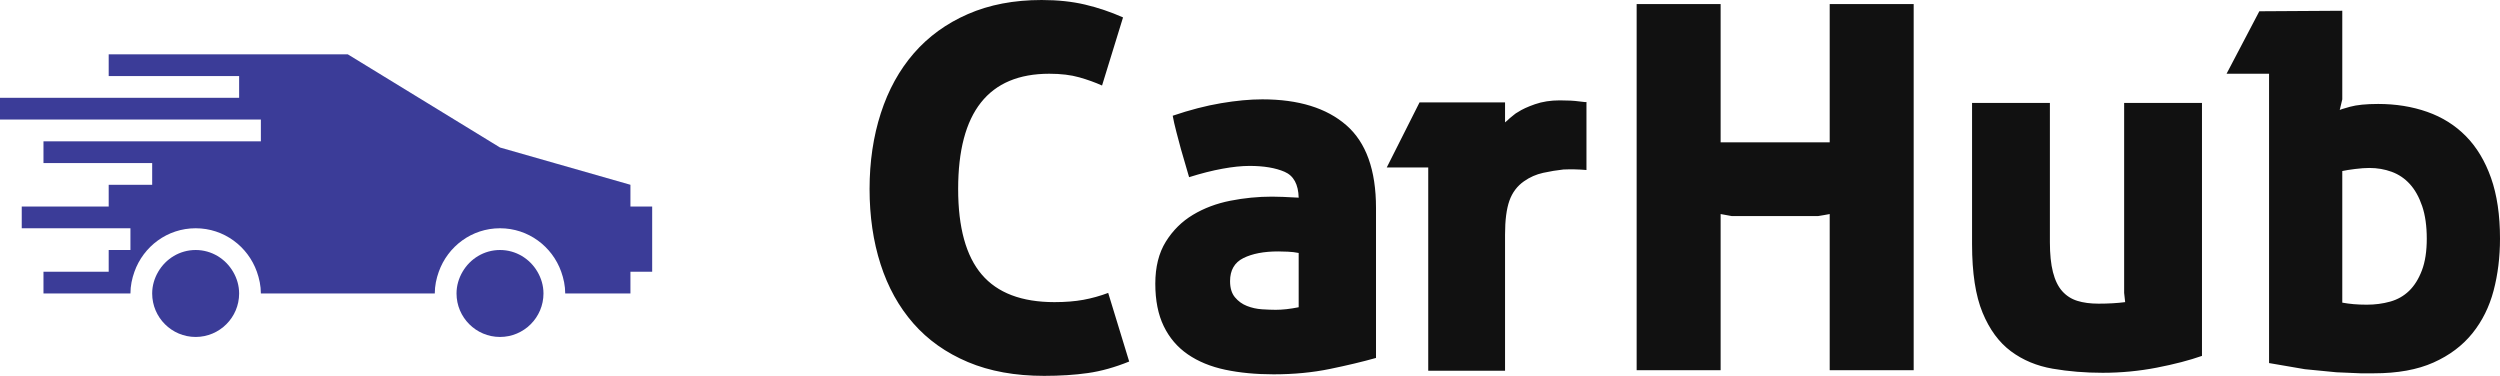
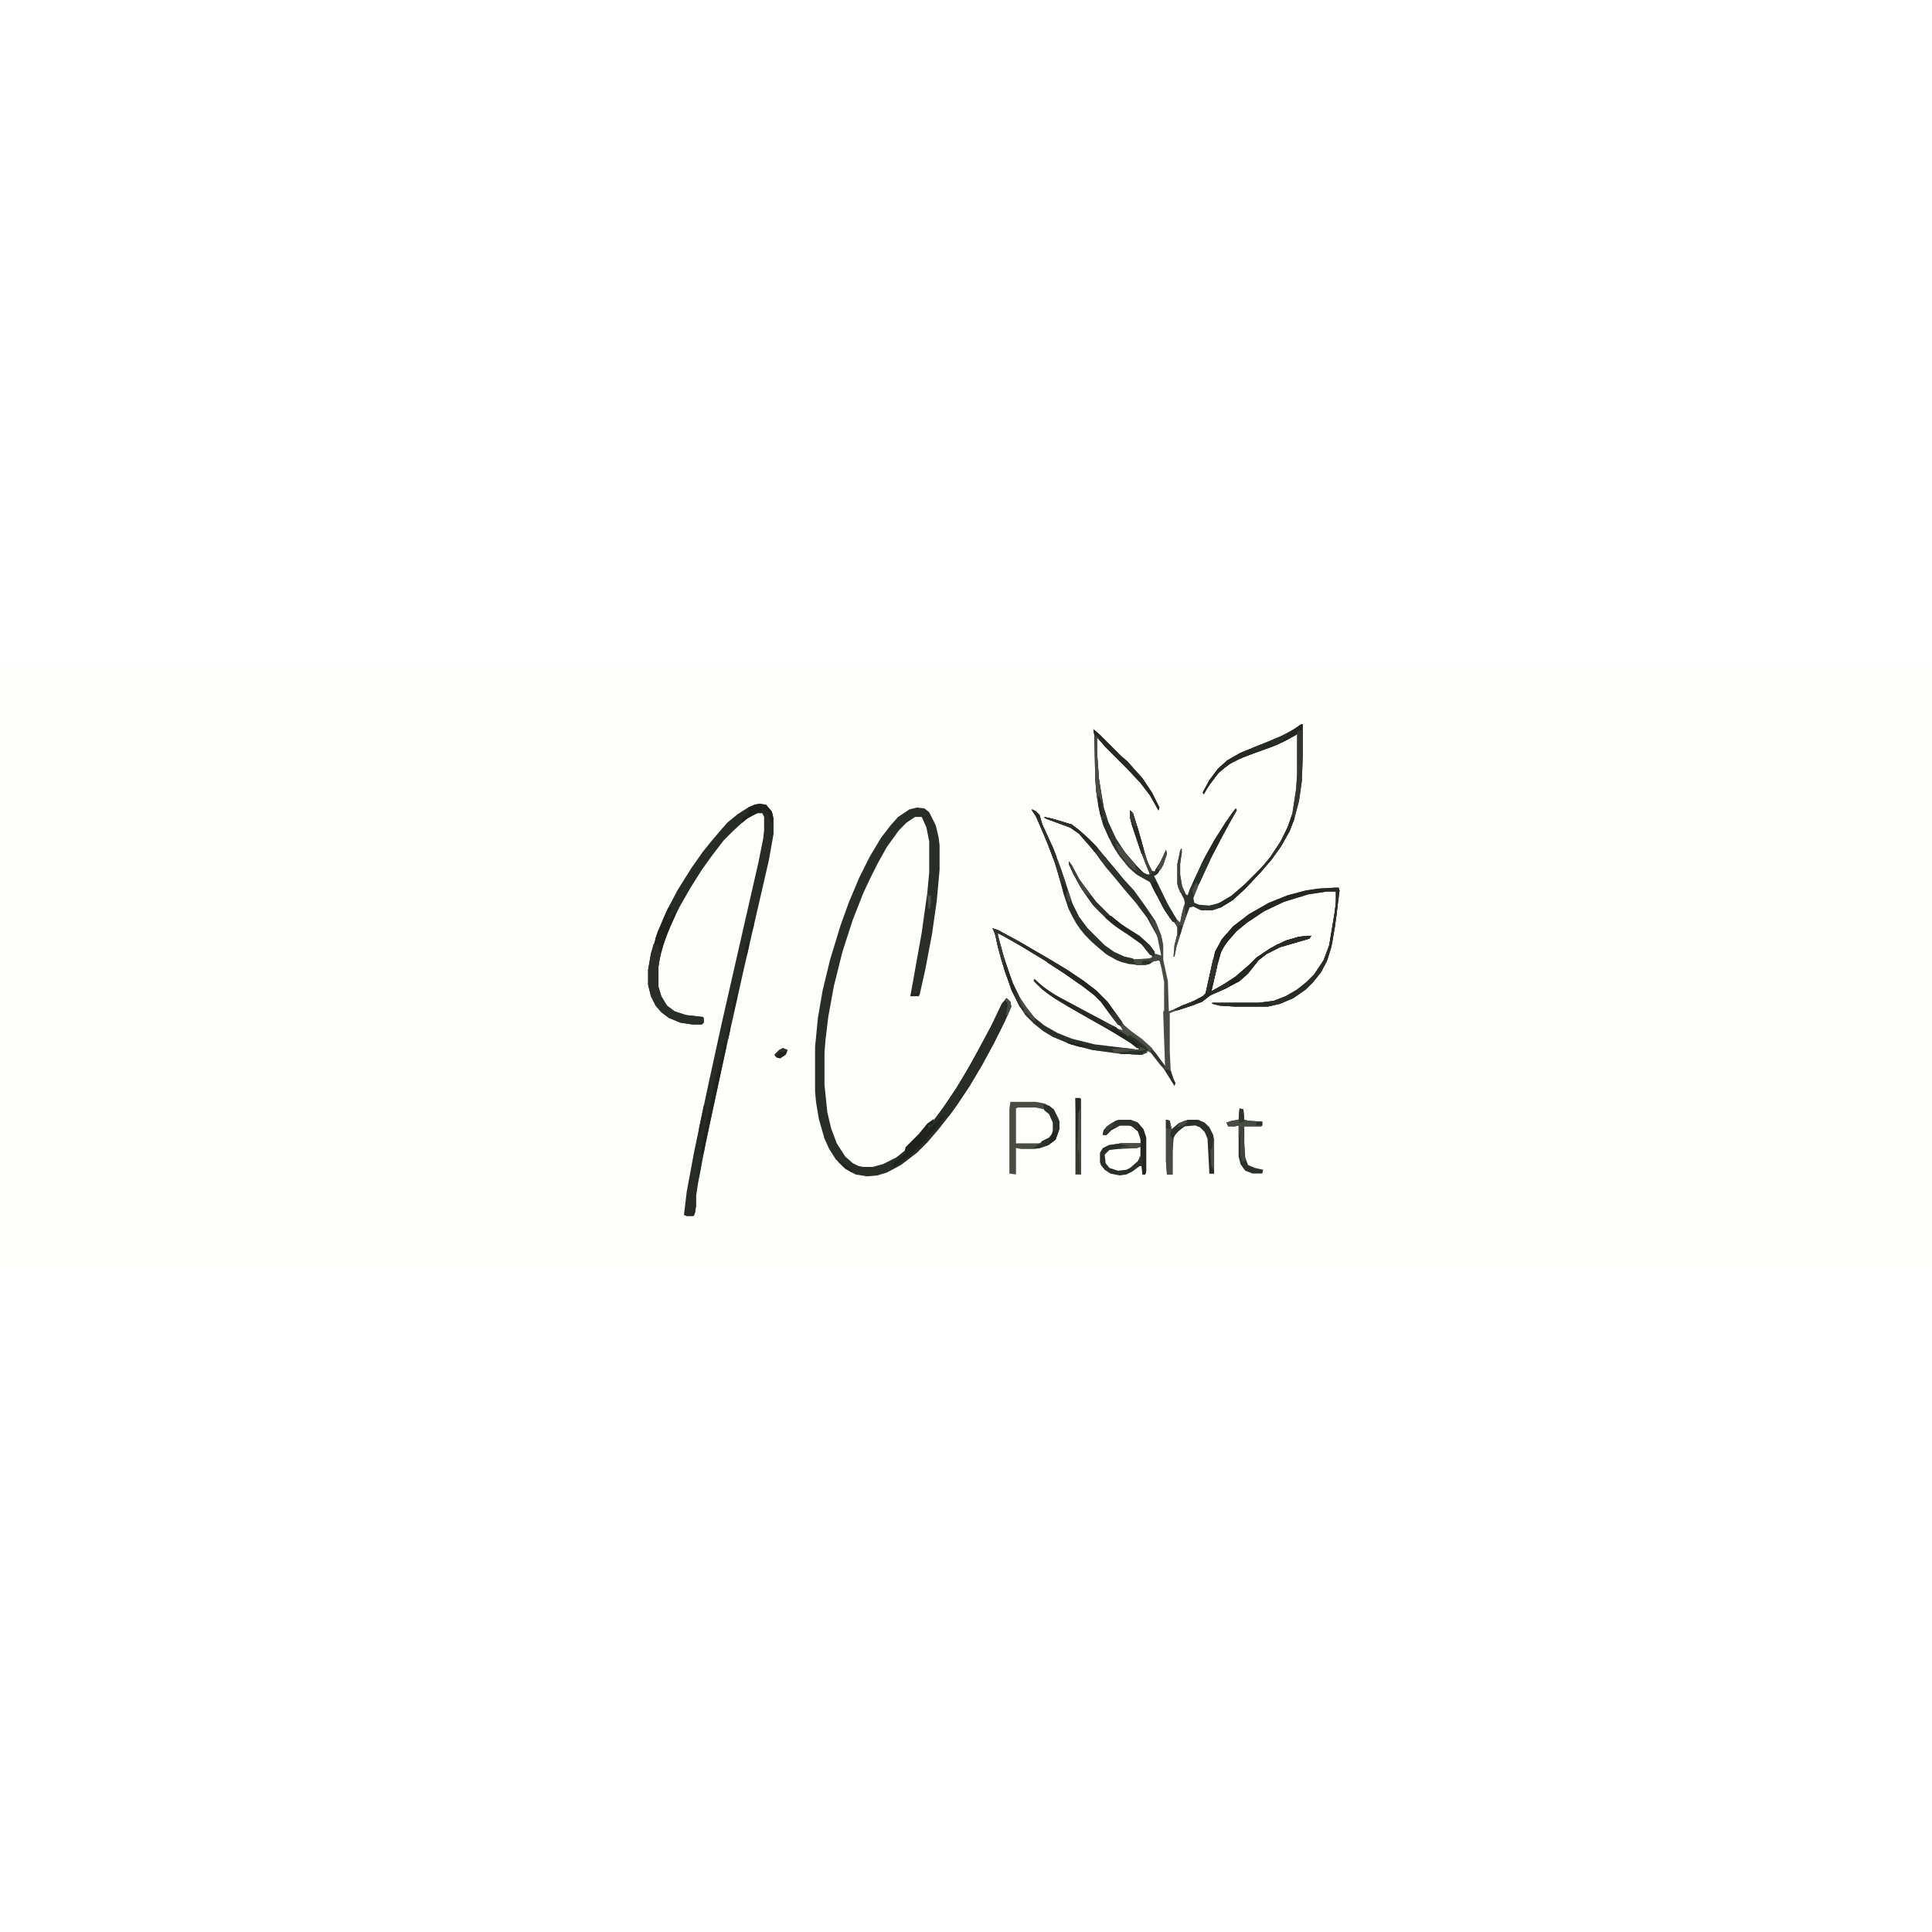
- <svg xmlns="http://www.w3.org/2000/svg" width="501.28" height="75.365" viewBox="0 0 230 34.579" class="css-1j8o68f" version="1.1" id="svg17">
-   <defs id="SvgjsDefs2381" />
-   <g id="SvgjsG2382" featurekey="PG4fjM-0" transform="matrix(2,0,0,2,0,-19)" fill="#3b3c98">
-     <g transform="translate(-270 -140)" id="g11">
-       <g id="g9">
-         <path d="M279,161c-0.736,0-1.375,0.405-1.722,1c-0.172,0.295-0.278,0.635-0.278,1c0,1.102,0.897,2,2,2c1.103,0,2-0.898,2-2    c0-0.365-0.105-0.705-0.278-1C280.375,161.405,279.737,161,279,161z" id="path3" />
-         <path d="M293,161c-0.736,0-1.375,0.405-1.722,1c-0.172,0.295-0.278,0.635-0.278,1c0,1.102,0.897,2,2,2c1.103,0,2-0.898,2-2    c0-0.365-0.105-0.705-0.278-1C294.375,161.405,293.737,161,293,161z" id="path5" />
-         <path d="M299,159v-1l-6-1.715L286,152h-11v1h6v1h-11v1h12v1h-10v1h5v1h-2v1h-4v1h5v1h-1v1h-3v1h4c0-0.352,0.072-0.686,0.184-1    c0.414-1.162,1.512-2,2.816-2c1.305,0,2.402,0.838,2.816,2c0.111,0.314,0.184,0.648,0.184,1h8c0-0.352,0.072-0.686,0.184-1    c0.414-1.162,1.512-2,2.816-2c1.305,0,2.402,0.838,2.816,2c0.111,0.314,0.184,0.648,0.184,1h3v-1h1v-3H299z" id="path7" />
-       </g>
-     </g>
-   </g>
-   <g id="SvgjsG2383" featurekey="jxYttZ-0" transform="matrix(2.355529,0,0,2.355529,78.25691,-13.04958)" fill="#111111">
-     <path d="M10.88 19.66 c-0.56 0.227 -1.097 0.377 -1.61 0.45 s-1.083 0.11 -1.71 0.11 c-1.133 0 -2.127 -0.18 -2.98 -0.54 s-1.563 -0.863 -2.13 -1.51 s-0.993 -1.417 -1.28 -2.31 s-0.43 -1.873 -0.43 -2.94 s0.147 -2.053 0.44 -2.96 s0.723 -1.687 1.29 -2.34 s1.27 -1.163 2.11 -1.53 s1.8 -0.55 2.88 -0.55 c0.627 0 1.193 0.06 1.7 0.18 s1 0.287 1.48 0.5 l-0.82 2.66 c-0.267 -0.12 -0.563 -0.227 -0.89 -0.32 s-0.717 -0.14 -1.17 -0.14 c-2.373 0 -3.56 1.5 -3.56 4.5 c0 1.507 0.307 2.62 0.92 3.34 s1.56 1.08 2.84 1.08 c0.427 0 0.803 -0.03 1.13 -0.09 s0.65 -0.15 0.97 -0.27 z M17.5 15.42 c-0.133 -0.027 -0.273 -0.043 -0.42 -0.05 s-0.273 -0.01 -0.38 -0.01 c-0.56 0 -1.013 0.087 -1.36 0.26 s-0.52 0.473 -0.52 0.9 c0 0.267 0.063 0.477 0.19 0.63 s0.283 0.267 0.47 0.34 s0.383 0.117 0.59 0.13 s0.383 0.02 0.53 0.02 c0.267 0 0.567 -0.033 0.9 -0.1 l0 -2.12 z M16.46 13.22 c0.107 0 0.25 0.003 0.43 0.01 s0.383 0.017 0.61 0.03 c-0.013 -0.52 -0.197 -0.857 -0.55 -1.01 s-0.81 -0.23 -1.37 -0.23 c-0.307 0 -0.66 0.037 -1.06 0.11 s-0.833 0.183 -1.3 0.33 l-0.32 -1.1 c-0.04 -0.147 -0.097 -0.36 -0.17 -0.64 s-0.123 -0.5 -0.15 -0.66 c0.667 -0.227 1.297 -0.39 1.89 -0.49 s1.13 -0.15 1.61 -0.15 c1.413 0 2.507 0.337 3.28 1.01 s1.16 1.75 1.16 3.23 l0 5.86 c-0.52 0.147 -1.12 0.29 -1.8 0.43 s-1.413 0.21 -2.2 0.21 c-0.693 0 -1.323 -0.06 -1.89 -0.18 s-1.053 -0.32 -1.46 -0.6 s-0.72 -0.647 -0.94 -1.1 s-0.33 -1.007 -0.33 -1.66 s0.137 -1.2 0.41 -1.64 s0.627 -0.79 1.06 -1.05 s0.92 -0.443 1.46 -0.55 s1.083 -0.16 1.63 -0.16 z M26.06 9.92 c0.16 -0.107 0.383 -0.21 0.67 -0.31 s0.61 -0.15 0.97 -0.15 c0.307 0 0.557 0.013 0.75 0.04 s0.29 0.033 0.29 0.02 l0 2.66 c-0.307 -0.027 -0.607 -0.033 -0.9 -0.02 c-0.253 0.027 -0.517 0.07 -0.79 0.13 s-0.523 0.17 -0.75 0.33 c-0.267 0.187 -0.457 0.44 -0.57 0.76 s-0.17 0.76 -0.17 1.32 l0 5.32 l-3 0 l0 -7.94 l-1.62 0 l1.28 -2.54 l3.34 0 l0 0.78 c0.067 -0.053 0.127 -0.107 0.18 -0.16 c0.053 -0.04 0.107 -0.083 0.16 -0.13 s0.107 -0.083 0.16 -0.11 z M30.7 5.7 l3.28 -0 l0 5.4 l4.26 0 l0 -5.4 l3.28 0 l0 14.3 l-3.28 0 l0 -6.1 c-0.08 0.013 -0.153 0.027 -0.22 0.04 l-0.24 0.04 l-3.36 0 l-0.44 -0.08 l0 6.1 l-3.28 0 l0 -14.3 z M43.8 9.56 l3.04 -0 l0 5.44 c0 0.467 0.04 0.857 0.12 1.17 s0.2 0.56 0.36 0.74 s0.357 0.307 0.59 0.38 s0.51 0.11 0.83 0.11 c0.387 0 0.733 -0.02 1.04 -0.06 l-0.04 -0.36 l0 -7.42 l3.04 0 l0 9.88 c-0.493 0.173 -1.083 0.327 -1.77 0.46 s-1.39 0.2 -2.11 0.2 c-0.68 0 -1.33 -0.053 -1.95 -0.16 s-1.163 -0.333 -1.63 -0.68 s-0.837 -0.85 -1.11 -1.51 s-0.41 -1.55 -0.41 -2.67 l0 -5.52 z M58.26 5.96 l-0 3.46 l-0.1 0.42 c0 -0.013 0.133 -0.057 0.4 -0.13 s0.633 -0.11 1.1 -0.11 c0.693 0 1.333 0.103 1.92 0.31 s1.09 0.523 1.51 0.95 s0.747 0.97 0.98 1.63 s0.35 1.45 0.35 2.37 c0 0.72 -0.083 1.397 -0.25 2.03 s-0.443 1.19 -0.83 1.67 s-0.893 0.86 -1.52 1.14 s-1.4 0.42 -2.32 0.42 l-0.53 0 l-0.94 -0.04 l-1.23 -0.12 l-1.4 -0.24 l0 -11.3 l-1.66 0 l1.28 -2.44 z M59.22 17.44 c0.32 0 0.623 -0.04 0.91 -0.12 s0.533 -0.22 0.74 -0.42 s0.373 -0.467 0.5 -0.8 s0.19 -0.747 0.19 -1.24 s-0.06 -0.917 -0.18 -1.27 s-0.28 -0.64 -0.48 -0.86 s-0.437 -0.38 -0.71 -0.48 s-0.563 -0.15 -0.87 -0.15 c-0.16 0 -0.347 0.013 -0.56 0.04 s-0.38 0.053 -0.5 0.08 l0 5.14 c0.147 0.027 0.297 0.047 0.45 0.06 s0.323 0.02 0.51 0.02 z" id="path14" />
-   </g>
+ <svg xmlns="http://www.w3.org/2000/svg" version="1.1" viewBox="0 0 2048 640" width="1280" height="1280">
+   <path transform="translate(0)" d="m0 0h2048v640h-2048z" fill="#FEFEFD" />
+   <path transform="translate(1094,154)" d="m0 0 4 2 4 4 3 10 11 24 9 24 12 36 7 14 9 12 18 18 10 7 11 5 9 2h16l4-1-10-13-12-9-15-10-10-8-15-15-12-17-9-16-5-11 1-3 10 19 8 11 10 13 14 14 13 10 19 12 11 10 6 9 6 2-4-19-11-21-12-16-12-14-9-11-11-13-14-19-10-11-4-5-10-7-25-9-2-2 9 2 20 6 8 6 10 9 8 8 9 11 11 13 9 11 11 12 13 18 10 15 6 15 2 10v15l5 23 1 32 20-8 16-8 3-3 6-27 4-17 7-13 12-14 17-13 21-12 20-8 19-5 13-2 22-1 1 3-5 39-4 22-5 15-6 11-8 10-8 8-13 9-14 6-13 3h-35l-16-1-8-2v-1h49l16-2 13-5 12-7 10-8 8-8 10-15 6-16 6-36 1-9v-12h-9l-20 3-26 8-21 10-18 12-11 9-9 10-7 10-4 14-6 26-1 4 14-8 12-8 15-13 7-7 15-10 16-8 14-4 13-1-2 3-31 9-14 7-9 7-11 14-9 8-15 8-16 7-9 7-14 5-15 5-5 2v41l1 20 3 9 2 4-1 3-10-16-11-14-4-5-4-2v2l-5 2-23-1-30-4-23-6-19-8-10-6-10-8-9-9-7-11-8-16-11-33-6-25-2-5-1-2 6 2 24 13 17 10 14 8 18 11 18 12 13 10 12 12 10 14 8 11 8 7 11 8 10 9 14 19-2-57 1-2v-30l-4-21-1-2-6 1-5 3-4 1h-9l-16-3-14-7-10-8-10-9-10-11-8-13-5-11-5-16-9-31-8-21-12-28-4-6z" fill="#484C43" />
+   <path transform="translate(972,152)" d="m0 0 8 1 5 4 7 14 3 13 1 8v26l-3 33-5 35-7 37-6 27-1 2h-9l12-67 6-43 2-21v-33l-3-15-4-9-1-2h-7l-9 6-8 8-13 18-10 18-8 16-7 15-11 28-11 34-9 36-6 33-3 25-1 13v34l3 29 4 17 6 16 9 14 8 7 6 3 5 1h10l11-3 14-7 10-8 10-9 8-8 9-11 13-17 14-21 12-20 10-18 15-28 11-23 5-6 4 4 1 5-7 16-12 24-12 22-13 22-14 21-8 11-11 14-12 14-11 11-17 13-15 8-10 3-11 1-12-2-11-6-10-10-7-11-5-11-6-21-3-18-1-11v-47l3-31 5-29 8-33 11-36 9-25 11-26 11-22 12-20 10-13 8-9 12-8z" fill="#292F26" />
+   <path transform="translate(1101,160)" d="m0 0 25 9 10 4 11 9 9 10 12 16 8 10 9 11 12 14 9 11 11 15 11 21 3 13v6l-6-1-9-12-11-9-19-12-14-12-13-13-9-12-10-15-5-9 8 16 7 12 12 16 15 15 17 12 12 8 8 7 7 9v2l-4 2h-16l-11-3-12-6-10-8-18-18-10-15-6-14-13-40-11-26-9-21z" fill="#FEFEFD" />
+   <path transform="translate(805,148)" d="m0 0 7 1 6 7 2 7v17l-5 28-26 113-23 103-18 84-8 42-2 13v12l-2 9-1 1h-7l-3-1 3-25 8-43 15-71 14-64 23-101 16-70 5-25 1-9v-14l-2-4h-6l-12 7-13 12-10 10-13 17-10 14-12 19-12 21-10 21-7 19-4 16-1 7v21l3 10 6 10 8 6 12 4 18 2 1 1v5l-2 2h-10l-13-2-12-5-8-6-6-7-5-10-3-12v-16l3-17 7-23 11-25 10-19 15-24 12-17 8-10 11-13 7-8 11-9 11-7 7-3z" fill="#272D25" />
+   <path transform="translate(1056,284)" d="m0 0 5 2 17 9 26 16 17 11 16 11 18 13 13 12 10 13 6 8 7 9-3 1-23-12-22-12-26-14-11-8-9-8 6 7 11 9 15 9 23 13 21 12 17 10 12 8 5 4v2l-13-1-34-4-24-6-17-7-12-7-14-12-11-15-8-16-7-18-9-30z" fill="#FEFEFD" />
+   <path transform="translate(1379,64)" d="m0 0h2v33l-1 27-3 21-5 19-5 13-9 16-10 14-12 14-16 17-13 12-13 8-9 3h-12l-8-4-4 1-7 19-7 23-2 10h-1l1-12 3-12v-7l-3-5-5-5-7-11-14-27-14-8-9-8-11-14-9-16-7-16-4-15-3-19-1-14-1-46-1-6 7 6 23 23 6 5 7 8 9 10 10 15 8 16-1 3-9-16-10-13-14-15-23-23-7-8-2-2v17l2 27 5 30 5 16 8 17 10 15 12 14 7 7 4 2h3l-11-28-8-24-2-8v-8l3 3 6 19 9 32 5 10 3 1 2-4 4-6 6-13 1 4-4 12-6 9-4 2 14 29 8 14 4 6 2 1 2-10 3-11-1-4-6-12-1-4v-21l3-14 2-3-2 17v11l2 12 4 9 2 1 2-6 16-34 10-18 12-19 10-14 2-1-2 5-14 26-10 19-14 30-6 15 1 5 5 2 11 1 11-3 13-8 14-12 18-18 9-11 10-15 8-16 5-15 4-26 1-16v-42l-10 6-15 7-33 12-14 7-11 9-10 13-6 10-1-2 7-13 9-12 10-9 14-8 42-17 15-8z" fill="#2E342B" />
+   <path transform="translate(1052,280)" d="m0 0 6 2 24 13 17 10 14 8 18 11 18 12 13 10 12 12 15 21v5l-4-2-10-13-8-11-7-7-13-10-20-14-20-13-21-13-21-12-8-4 7 25 9 27 8 16 7 11 9 11 10 8 14 8 15 6 24 6 41 5 6 1v-2l-4-2-10-7-15-9-23-13-21-12-15-9-10-7-10-9-3-3 1-2 11 10 13 8 24 13 32 17 6 3 4 4 10 6 1-2 8 6 9 7 2 3-4 3h-2v2l-23-1-30-4-23-6-19-8-10-6-10-8-9-9-7-11-8-16-11-33-6-25-2-5z" fill="#2B3128" />
+   <path transform="translate(1414,237)" d="m0 0h5l1 3-5 39-4 22-5 15-6 11-8 10-8 8-13 9-14 6-13 3h-35l-16-1-8-2v-1h49l16-2 13-5 12-7 10-8 8-8 10-15 6-16 6-36 1-9v-12h-9l-20 3-26 8-21 10-18 12-11 9-9 10-7 10-4 14-6 26-1 4 14-8 12-8 15-13 7-7 15-10 16-8 14-4 13-1-2 3-31 9-14 7-9 7-11 14-9 8-15 8-16 7-9 7-14 5-12 4-3-1 8-4 13-5 9-5 3-3 6-27 4-17 7-13 12-14 17-13 21-12 20-8 19-5 13-2z" fill="#232621" />
+   <path transform="translate(1187,483)" d="m0 0h11l8 3 6 7 3 9v36l-1 3h-3l-1-9h-2l-8 6-6 3-7 1-10-2-6-4-4-5-1-3v-10l3-5 6-3 13-2h22l-3-12-7-6-3-1h-10l-9 5-5 5h-4l1-5 5-5 8-5z" fill="#2A3028" />
+   <path transform="translate(1067,354)" d="m0 0 4 4 1 5-7 16-12 24-12 22-13 22-14 21-8 11-6 2-2 4-4 2-2 4-7 8-2 1 2-5 4-6h2l2-6-3 2 2-4 12-17 10-15 12-20 10-18 15-28 11-23z" fill="#282E26" />
+   <path transform="translate(1079,470)" d="m0 0h19l9 2 7 6 3 8v9l-3 6-5 4-8 3h-24v-37z" fill="#FFFFFE" />
+   <path transform="translate(1379,64)" d="m0 0h2v33l-1 27-3 21-5 19-5 13-9 16-10 14-12 14-16 17-13 12-13 8h-5l2-4 14-8 15-13 18-18 9-11 10-15 8-16 5-15 4-26 1-16v-42l-10 6-15 7-33 12-14 7-11 9-10 13-6 10-1-2 7-13 9-12 10-9 14-8 42-17 15-8z" fill="#31362E" />
+   <path transform="translate(1071,464)" d="m0 0h27l10 2 9 6 5 10 1 3v8l-4 11-8 6-9 3-5 1h-14l-6-1v28l-7-1v-68zm8 6-2 1v37h24l10-4 5-6 1-3v-9l-4-9-6-5-9-2z" fill="#484C43" />
+   <path transform="translate(697,295)" d="m0 0 2 2 1 12-2 12v21l3 10 6 10 8 6 12 4 18 2 1 1v5l-2 2h-10l-13-2-12-5-8-6-6-7-5-10-3-12v-16l3-17 3-11 1 2z" fill="#292F26" />
+   <path transform="translate(1094,154)" d="m0 0 4 2 4 4 3 10 11 24 9 24 12 36 7 14 9 12 18 18 10 7 11 5 9 2 3 4 5 1v1h-12l-13-4-12-7-14-12-8-8-9-12-8-15-5-15-8-29-9-25-13-30-4-6z" fill="#2B3128" />
+   <path transform="translate(1159,69)" d="m0 0 7 6 23 23 6 5 7 8 9 10 10 15 8 16-1 3-9-16-10-13-14-15-23-23-7-8-2-2v17l2 27 5 30 5 16 8 17 5 8-1 3-3-3 4 8 7 9 3 4-1 2-10-12-8-13-9-19-4-13-4-24-1-14-1-46z" fill="#33382F" />
+   <path transform="translate(1236,483)" d="m0 0 4 1 2 9 7-6 10-4h11l7 3 5 5 4 8 1 5v36h-5l-2-37-3-7-5-5-5-2-11 1-6 4-5 6-1 3-1 14v24h-6l-1-14z" fill="#2B3128" />
+   <path transform="translate(1198,155)" d="m0 0 3 3 6 19 9 32 5 10 3 1 2-4 4-6 6-13 1 4-4 12-6 9-4 2 14 29 8 14 2 3v4l-4-1-9-13-15-29-14-8-7-6-3-6-6-7-5-8-2-4 1-3 5 5 4 5 13 15 7 7 4 2h3l-11-28-8-24-2-8z" fill="#2E342B" />
+   <path transform="translate(1206,511)" d="m0 0 3 1v10l-3 5-8 7-4 2-9 1-9-3-4-5-1-9 5-5 9-2 20-1z" fill="#FFFFFE" />
+   <path transform="translate(1385,288)" d="m0 0h5l-2 3-31 9-14 7-9 7-11 14-9 8-15 8-16 7-9 7-14 5-12 4-3-1 8-4 13-5 9-5 3-3 8-36 3-1 1 9-6 26 14-8 12-8 15-13 7-7 15-10 16-8 14-4z" fill="#242823" />
+   <path transform="translate(1107,162)" d="m0 0 9 2 20 6 8 6 10 9 8 8 9 11 11 13 9 11 11 12 13 18 10 15-1 3-4-7 2 5 5 11-1 2-10-18-12-16-12-14-9-11-11-13-14-19-10-11-4-5-10-7-25-9z" fill="#2C3229" />
+   <path transform="translate(1417,243)" d="m0 0h2l-2 22-5 32-5 17-7 13-8 10-8 8-13 9-14 6-13 3h-35l-16-1-8-2v-1h49l16-2 13-5 12-7 10-8 8-8 10-15 6-16 6-36z" fill="#292D27" />
+   <path transform="translate(1314,471)" d="m0 0 4 1 1 11 4 1 15 1v4l-1 1h-18v17l1 16 3 8 7 3 9 2-1 4h-10l-8-3-5-7-2-8v-33l-4 1h-7l-2-4 6-2 7-1z" fill="#2B3229" />
+   <path transform="translate(1096,334)" d="m0 0 7 6 14 10 60 32 6 3 4 4 10 6 1-2 8 6 9 7 2 3-4 3h-2v2l-23-1-1-2 7-1v-1h15l4-1-3-1h-5l-7-6-20-12-23-13-21-12-15-9-10-7-10-9-3-3z" fill="#262924" />
+   <path transform="translate(1379,64)" d="m0 0h2l-1 6h-4l-2 5-19 10-30 11-17 7-10 7-7 6-11 15-4 7-1-2 7-13 9-12 10-9 14-8 42-17 15-8z" fill="#252823" />
+   <path transform="translate(1133,209)" d="m0 0 3 4 8 15 8 11 10 13 14 14 13 10 19 12 11 10 5 7v5l-5-2-9-11-14-10-12-8-10-8-15-15-12-17-9-16-5-11z" fill="#222520" />
+   <path transform="translate(1140,460)" d="m0 0h5l1 1v80h-6z" fill="#343930" />
+   <path transform="translate(1187,483)" d="m0 0h11l8 3 6 7 3 9v36l-1 3h-3l-1-18h-1v-20l-3-8-6-5-3-1h-10l-9 5-5 5h-4l1-5 5-5 8-5z" fill="#232621" />
+   <path transform="translate(1e3 478)" d="m0 0 1 2-10 13-12 14-11 11-17 13-5 2 2-5 11-9h2l-2-3 1-4 14-14 9-11 7-5-1 4-2 3h-2l-2 5-2 4 8-9 10-10z" fill="#1F221E" />
+   <path transform="translate(1110,313)" d="m0 0 4 1 17 10 18 12 13 10 12 12 15 21v5l-4-2-10-13-8-11-7-7-13-10-20-14-17-11z" fill="#222520" />
+   <path transform="translate(1310,153)" d="m0 0 1 2-14 25-14 27-12 26-2 1-1-2-3 3-1-2 12-26 11-20 12-19 10-14z" fill="#242722" />
+   <path transform="translate(769,398)" d="m0 0h1v8l-18 83-6 29-2 2-1-1 1-12 6-30 4-16 3-15 5-23 6-24z" fill="#20231F" />
+   <path transform="translate(1159,69)" d="m0 0 7 6 23 23 6 5 7 8 9 10 10 15 8 16-1 3-9-16-10-13-14-15-23-23-7-8-2-4-3-1z" fill="#252823" />
+   <path transform="translate(1052,280)" d="m0 0 6 2 24 13 29 17-2 3-35-21-16-9v3l6 22 9 27 7 15 3 10 3 4-1 2-4-5-8-16-7-19-8-27-4-18z" fill="#2A2D28" />
+   <path transform="translate(1288,312)" d="m0 0h1l1 9-6 26 14-8 6-4 2 1-5 7-18 8-9 7-14 5-12 4-3-1 8-4 13-5 9-5 3-3 8-36z" fill="#232621" />
+   <path transform="translate(711,257)" d="m0 0 1 3-1 3h-2l-1 6-1 2 4-2 4-7 1 4-10 23-5 16-2 1-1-9-4 1 1-8 8-20 5-11z" fill="#1F221E" />
+   <path transform="translate(1106,467)" d="m0 0 6 1 5 4 5 10 1 3v8l-4 11-8 6-9 3h-6l5-4h3v-3l8-4 3-4 1-3v-9l-4-9-5-4z" fill="#2A2F27" />
+   <path transform="translate(1371,161)" d="m0 0 1 3-5 13-9 16-10 14-12 14-16 17-13 12-13 8h-5l2-4 14-8 15-13 18-18 9-11 10-15 8-16 4-11z" fill="#262A24" />
+   <path transform="translate(1236,483)" d="m0 0 4 1 2 9v3 4l1 4v37h-6l-1-14z" fill="#474B42" />
+   <path transform="translate(1219,268)" d="m0 0 7 7 5 13 2 10v23h-2l-2-7-6 1-5 3-4 1h-9l-3-4v-2l15-1 4-1 1-2 2 1 1-3 6 2-4-19-3-9-5-10z" fill="#44483F" />
+   <path transform="translate(1314,471)" d="m0 0 4 1 1 11 4 1 15 1v4l-1 1h-18l-1 4-1-3h-2l-1 10h-1v-12l-4 1h-7l-2-4 6-2 7-1z" fill="#474B42" />
+   <path transform="translate(1224,230)" d="m0 0 3 3 12 24 8 13v4l-4-1-9-13-13-25 1-4 1 1z" fill="#2A3028" />
+   <path transform="translate(805,148)" d="m0 0 7 1 6 7 1 3v9l-2-1-2-8-2-4-6-1v2l-14 7-6 5h-2l2-4 2-3h2l1-3 2-1-1-5 7-3z" fill="#1F211D" />
+   <path transform="translate(1187,483)" d="m0 0h11l8 3 1 7h-3l-4-3-3-1h-10l-9 5-5 5h-4l1-5 5-5 8-5z" fill="#2D332A" />
+   <path transform="translate(1133,209)" d="m0 0 3 4 8 15 8 11 10 13 14 14-4 2-7-6-9-10-12-18-11-22z" fill="#2E342B" />
+   <path transform="translate(1145,461)" d="m0 0h1v80h-1l-1-24-2-4v-37l2-5z" fill="#494D44" />
+   <path transform="translate(1308,280)" d="m0 0 3 1-2 4-10 12-5 9-3 11h-2l-2-3 1-9 7-13 5-6z" fill="#212420" />
+   <path transform="translate(1189,381)" d="m0 0 7 6 14 10 11 10-1 4-4-1v2l-5 1 5-5-7-6-8-6-3-2-3 1-11-7-1-2 7 2-2-4z" fill="#4B4F46" />
+   <path transform="translate(1107,162)" d="m0 0 9 2 20 6 8 6 10 9 8 8 2 5-1 2-3-1-8-10-8-9-10-7-25-9z" fill="#262924" />
+   <path transform="translate(1197,393)" d="m0 0 8 5 10 8 2 3-4 3h-2v2l-23-1-1-2 7-1v-1h15l4-1-3-1h-5l-2-3h3l-9-7-2-2h2z" fill="#2A3128" />
+   <path transform="translate(1385,288)" d="m0 0h5l-2 3-31 9-18 9-1-2 16-10 13-5 10-3z" fill="#272A25" />
+   <path transform="translate(1281,203)" d="m0 0 2 4-12 26-2 1-1-2-3 3-1-2 11-24h2z" fill="#2A3128" />
+   <path transform="translate(1110,313)" d="m0 0 4 1 17 10 15 10 1 4-3 1-17-12-17-11z" fill="#242722" />
+   <path transform="translate(1198,155)" d="m0 0 3 3 6 19 5 18v6h-2l-10-30-2-8z" fill="#272B25" />
+   <path transform="translate(1161,76)" d="m0 0 2 1v18l2 27 3 20v5l-2-1-1-4-2 1-2-22z" fill="#494D44" />
+   <path transform="translate(1188,508)" d="m0 0h22l-2 4-3 1-20 1-10 1v-3-2z" fill="#2B3128" />
+   <path transform="translate(1371,161)" d="m0 0 1 3-5 13-9 16-10 14-12 14-4 3v-3l13-14 12-18 8-16 4-11z" fill="#2B2E28" />
+   <path transform="translate(1064,316)" d="m0 0 2 1 8 22 6 13 3 10 3 4-1 2-4-5-8-16-7-19-2-6z" fill="#262924" />
+   <path transform="translate(1255,256)" d="m0 0h1l1 12-10 32-2 10h-1l1-12 3-12v-7l-2-5 2-3 3 3 2-10z" fill="#484C43" />
+   <path transform="translate(1094,154)" d="m0 0 4 2 4 4 3 10 11 24 4 10v2l-3 1-10-25-9-21-4-6z" fill="#2D312A" />
+   <path transform="translate(1182,189)" d="m0 0 6 5 4 5 11 13 1 5 2 3-4-2-5-4-8-10-5-8-2-4z" fill="#484C43" />
+   <path transform="translate(1288,312)" d="m0 0h1l1 9-4 18-2-2-3 11h-2l5-26 2-9z" fill="#2D332A" />
+   <path transform="translate(1174,384)" d="m0 0 9 1 4 4 8 5v2l5 2 7 6-2 1-9-5-18-11-4-3z" fill="#222520" />
+   <path transform="translate(1252,195)" d="m0 0 1 4-2 13v11l2 12 3 9-5-2-3-9v-21l3-14z" fill="#3D4239" />
+   <path transform="translate(1379,64)" d="m0 0h2l-1 6h-4l-2 5-15 8-3-1 6-5 5-5z" fill="#222521" />
+   <path transform="translate(1315,492)" d="m0 0h2l1 3 2 32h-3l-2-7z" fill="#42463D" />
+   <path transform="translate(1172,267)" d="m0 0h6l11 9 3 2 1 3 2 2-2 2-13-9-8-7z" fill="#232621" />
+   <path transform="translate(1256,484)" d="m0 0 3 1-2 3h-2l-1 3-8 7-3 6-2-4v-4l8-9z" fill="#2D332A" />
+   <path transform="translate(1118,206)" d="m0 0 3 1 9 26-1 3-2-4-2 1-7-23z" fill="#31352E" />
+   <path transform="translate(1140,460)" d="m0 0h5v11l-2 5-1 37h-1z" fill="#252B23" />
+   <path transform="translate(1286,504)" d="m0 0h1v33l-3-3-1-2v-17l2-2z" fill="#494D44" />
+   <path transform="translate(830,407)" d="m0 0 5 2-2 5-6 4-4-1-2-3 5-5z" fill="#1F221E" />
+   <path transform="translate(1133,209)" d="m0 0 3 4 8 15 8 11 4 5v2l-4-2-5-5-9-16-5-11z" fill="#3B4138" />
+   <path transform="translate(1210,406)" d="m0 0 4 2v1l-5 1h-13v1l-17 1 2-2-3-2 16-1 13 2v-2z" fill="#484C43" />
+   <path transform="translate(1080,353)" d="m0 0 4 5 8 11 4 6 2 4-4-2-6-7-3-1-1-4-4-8z" fill="#474B42" />
+   <path transform="translate(1110,313)" d="m0 0 4 1 17 10 1 2-5 1-17-11z" fill="#292C26" />
+   <path transform="translate(1113,501)" d="m0 0 2 1-2 7-11 4h-6l5-4h3v-3l8-4z" fill="#2A3128" />
+   <path transform="translate(748,467)" d="m0 0 1 2-1 9-1 4-4 17h-2v-7l5-24z" fill="#222520" />
+   <path transform="translate(1164,197)" d="m0 0 9 9 3 9-5-3-5-5-4-7v-2z" fill="#353A31" />
+   <path transform="translate(1287,255)" d="m0 0h3l1 4-6 2h-12v-4l-2-1h11z" fill="#2F352C" />
+   <path transform="translate(1304,335)" d="m0 0 2 1-5 7-17 7-2-1 1-2 10-5z" fill="#292D27" />
+   <path transform="translate(1215,295)" d="m0 0 5 5 4 5v5l-5-2-5-6-2-6z" fill="#2B3129" />
+   <path transform="translate(1188,508)" d="m0 0h22l-2 4-3 1h-17v-1l9-1-9-2z" fill="#494D44" />
+   <path transform="translate(1055,284)" d="m0 0 2 1 7 25 1 6-2 3-6-22z" fill="#353A32" />
+   <path transform="translate(1363,74)" d="m0 0 2 1-10 10-6 2v-4l-2-2z" fill="#282D26" />
+   <path transform="translate(1178,369)" d="m0 0h4l7 10v5l-4-2-7-9z" fill="#30362D" />
+   <path transform="translate(1052,280)" d="m0 0 6 2 24 13-3 2-16-9-9-5z" fill="#2F332C" />
+   <path transform="translate(1107,162)" d="m0 0 9 2 20 6 2 2-2 2-16-6-13-5z" fill="#2E312B" />
+   <path transform="translate(1371,161)" d="m0 0 1 3-5 13-6 10-2-1 8-18 2-6z" fill="#282C26" />
+   <path transform="translate(1314,471)" d="m0 0 4 1 1 13-5 1-1-3z" fill="#2F352C" />
+   <path transform="translate(1220,409)" d="m0 0 4 2 11 15v2l-4-2-11-14z" fill="#31362E" />
+   <path transform="translate(1236,197)" d="m0 0 1 4-4 12-3 5-4-1 8-15z" fill="#474C43" />
+   <path transform="translate(1117,494)" d="m0 0 1 3 4-2-3 9-5 4-2-1 2-5 2-7z" fill="#222520" />
+   <path transform="translate(1096,334)" d="m0 0 7 6 14 10-1 3-11-8-9-9z" fill="#292D27" />
+   <path transform="translate(1235,429)" d="m0 0 6 2 3 9 2 4-1 3-10-16z" fill="#2C3029" />
+   <path transform="translate(1067,354)" d="m0 0 4 4 1 5-4 10-2-1 2-9v-4l-3-3z" fill="#474B42" />
+   <path transform="translate(1208,522)" d="m0 0h3v10h-3l-7 5-1-3 7-6z" fill="#2D332A" />
+   <path transform="translate(1318,328)" d="m0 0m-1 1m-1 1m-1 1m-4 1 3 1v3l-12 6 2-5 2-3 4-1z" fill="#1E201D" />
+   <path transform="translate(1202,313)" d="m0 0h13l-2 4 1 2h-9l-3-4z" fill="#494D44" />
+   <path transform="translate(1212,199)" d="m0 0 2 3 4 11 3 6 3 2-5 2-8-20z" fill="#3F443B" />
+   <path transform="translate(1354,297)" d="m0 0 3 1-2 3-16 8-1-2z" fill="#282C26" />
+   <path transform="translate(1164,139)" d="m0 0 2 3 2 5v7l1 7h-2l-3-12z" fill="#262A24" />
+   <path transform="translate(1264,358)" d="m0 0 2 1 1 2-19 6-3-1 8-4z" fill="#2C2F29" />
+   <path transform="translate(1414,237)" d="m0 0h5l1 3-1 3h-2l-1-2h-14l4-3z" fill="#272A25" />
+   <path transform="translate(1282,515)" d="m0 0h1l1 17 3 5v3h-5z" fill="#262D24" />
+   <path transform="translate(780,349)" d="m0 0h1v7l-3 12h-2l1-11z" fill="#21231F" />
+   <path transform="translate(1076,346)" d="m0 0 3 4 4 12 3 4-1 2-4-5-5-10z" fill="#2E342B" />
+   <path transform="translate(1169,164)" d="m0 0h2l2 5 1 5 4 11h-2l-7-16z" fill="#262A24" />
+   <path transform="translate(1198,155)" d="m0 0 3 3 4 13-2 2-5-10z" fill="#363B33" />
+   <path transform="translate(735,574)" d="m0 0h2v7l-2 4h-7l-2-1 1-2 5 1z" fill="#262824" />
+   <path transform="translate(1224,230)" d="m0 0 3 3v3h-2l3 9h-2l-5-10 1-4 1 1z" fill="#242722" />
+   <path transform="translate(1112,191)" d="m0 0 3 1 5 12v2l-3 1-5-13z" fill="#2B2F28" />
+   <path transform="translate(793,292)" d="m0 0h1v7l-2 9-3 3 1-11z" fill="#20231F" />
+   <path transform="translate(1131,399)" d="m0 0 22 6v1h-8l-13-4z" fill="#232621" />
+   <path transform="translate(1080,296)" d="m0 0 5 1 12 7-1 3-16-10z" fill="#282C26" />
+   <path transform="translate(1145,231)" d="m0 0 4 4 7 9v2l-4-2-5-5z" fill="#454940" />
+   <path transform="translate(742,525)" d="m0 0h1v8l-2 11-2 1 1-14z" fill="#242722" />
+   <path transform="translate(1126,231)" d="m0 0 3 3 2 3-1 9-2-1-2-8z" fill="#242923" />
+   <path transform="translate(983,242)" d="m0 0 2 4 2-1v7l-1 7h-2z" fill="#494D44" />
+   <path transform="translate(773,380)" d="m0 0h1v8l-2 9-2-2 1-10z" fill="#232521" />
+   <path transform="translate(1173,165)" d="m0 0 2 3 4 10-4 1-3-7z" fill="#2C3229" />
+   <path transform="translate(1337,85)" d="m0 0 3 1-4 5h-3-5l-1-2z" fill="#2A3028" />
+   <path transform="translate(1236,483)" d="m0 0 4 1v9l-4-1z" fill="#31372E" />
+   <path transform="translate(1358,187)" d="m0 0 3 1-10 15-2-2z" fill="#2F322C" />
+   <path transform="translate(1268,231)" d="m0 0 2 3-3 9-2 2-1-6z" fill="#494D44" />
+   <path transform="translate(1225,217)" d="m0 0h4l-1 4-3 3-5 1 1-4h3z" fill="#2A3028" />
+   <path transform="translate(1179,486)" d="m0 0 2 1-2 4-6 4-1-4z" fill="#3B4037" />
+   <path transform="translate(798,270)" d="m0 0h1v8l-2 5-2 1 1-10z" fill="#20231F" />
+   <path transform="translate(1256,484)" d="m0 0 3 1-4 4-7 2 1-4z" fill="#474C43" />
+   <path transform="translate(830,407)" d="m0 0 4 2-1 2h-6l-5 5-1-2 5-5z" fill="#2C312A" />
+   <path transform="translate(889,526)" d="m0 0 8 6 7 5-1 2-9-6-5-5z" fill="#212420" />
+   <path transform="translate(1310,153)" d="m0 0 1 2-6 10-4 2 2-5z" fill="#2E322B" />
+   <path transform="translate(1249,277)" d="m0 0h4l-1 7-2 4h-1z" fill="#2D322A" />
+   <path transform="translate(1178,185)" d="m0 0 4 4 3 9h-2l-5-9z" fill="#2C332A" />
+   <path transform="translate(967,346)" d="m0 0 2 3h3l2-2v5h-9z" fill="#222520" />
+   <path transform="translate(1094,154)" d="m0 0 4 2 4 4-1 6-2-3-5-8z" fill="#282C26" />
+   <path transform="translate(1064,316)" d="m0 0 2 1 3 11h-3l-2-6z" fill="#2B2E28" />
+   <path transform="translate(1209,188)" d="m0 0 2 4 1 9h-2l-2-9z" fill="#2D312B" />
+   <path transform="translate(1108,178)" d="m0 0 2 3 4 10h-3l-3-7z" fill="#2F322C" />
+   <path transform="translate(1213,314)" d="m0 0 7 1v2l-2 1h-8l1-3z" fill="#2B3128" />
+   <path transform="translate(1131,240)" d="m0 0 2 3 2 7-2 3-3-9z" fill="#464A41" />
+   <path transform="translate(1231,210)" d="m0 0 2 1-2 6-4 1v-3z" fill="#494D44" />
+   <path transform="translate(1332,485)" d="m0 0h6v4h-7z" fill="#2C332A" />
+   <path transform="translate(1170,379)" d="m0 0 11 5-4 2-6-4z" fill="#333930" />
+   <path transform="translate(1096,334)" d="m0 0 7 6 5 5h-3l-9-9z" fill="#2D322A" />
</svg>
